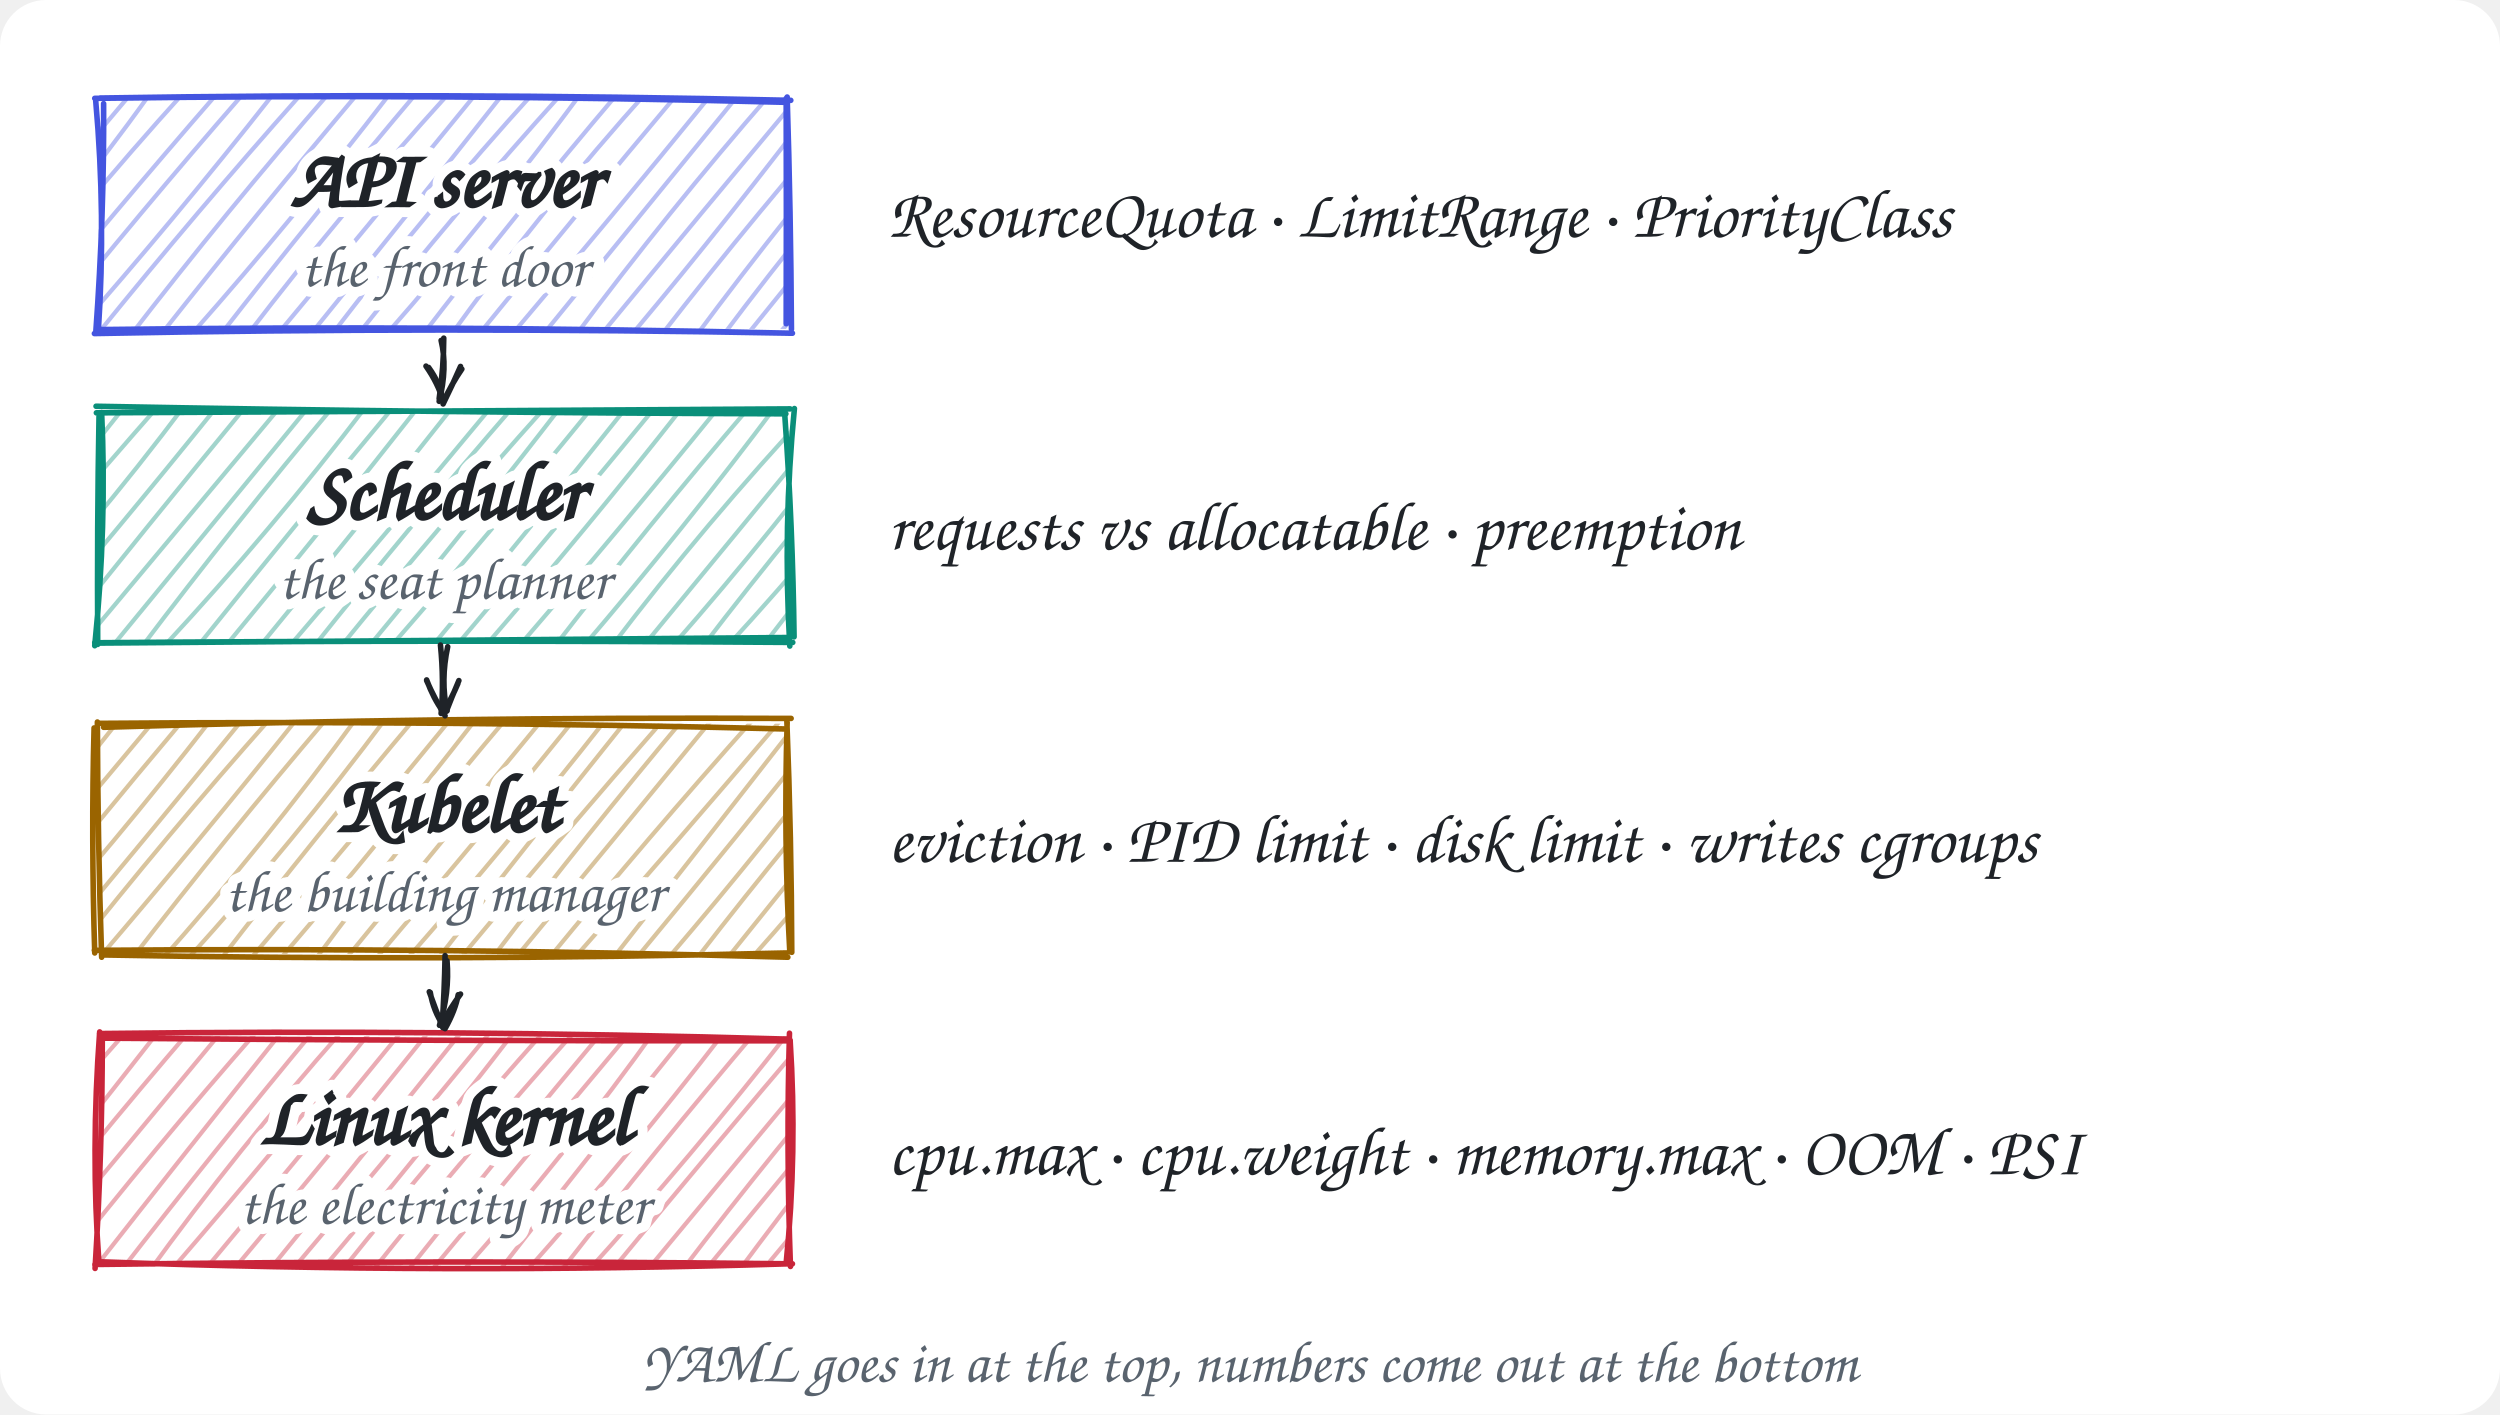
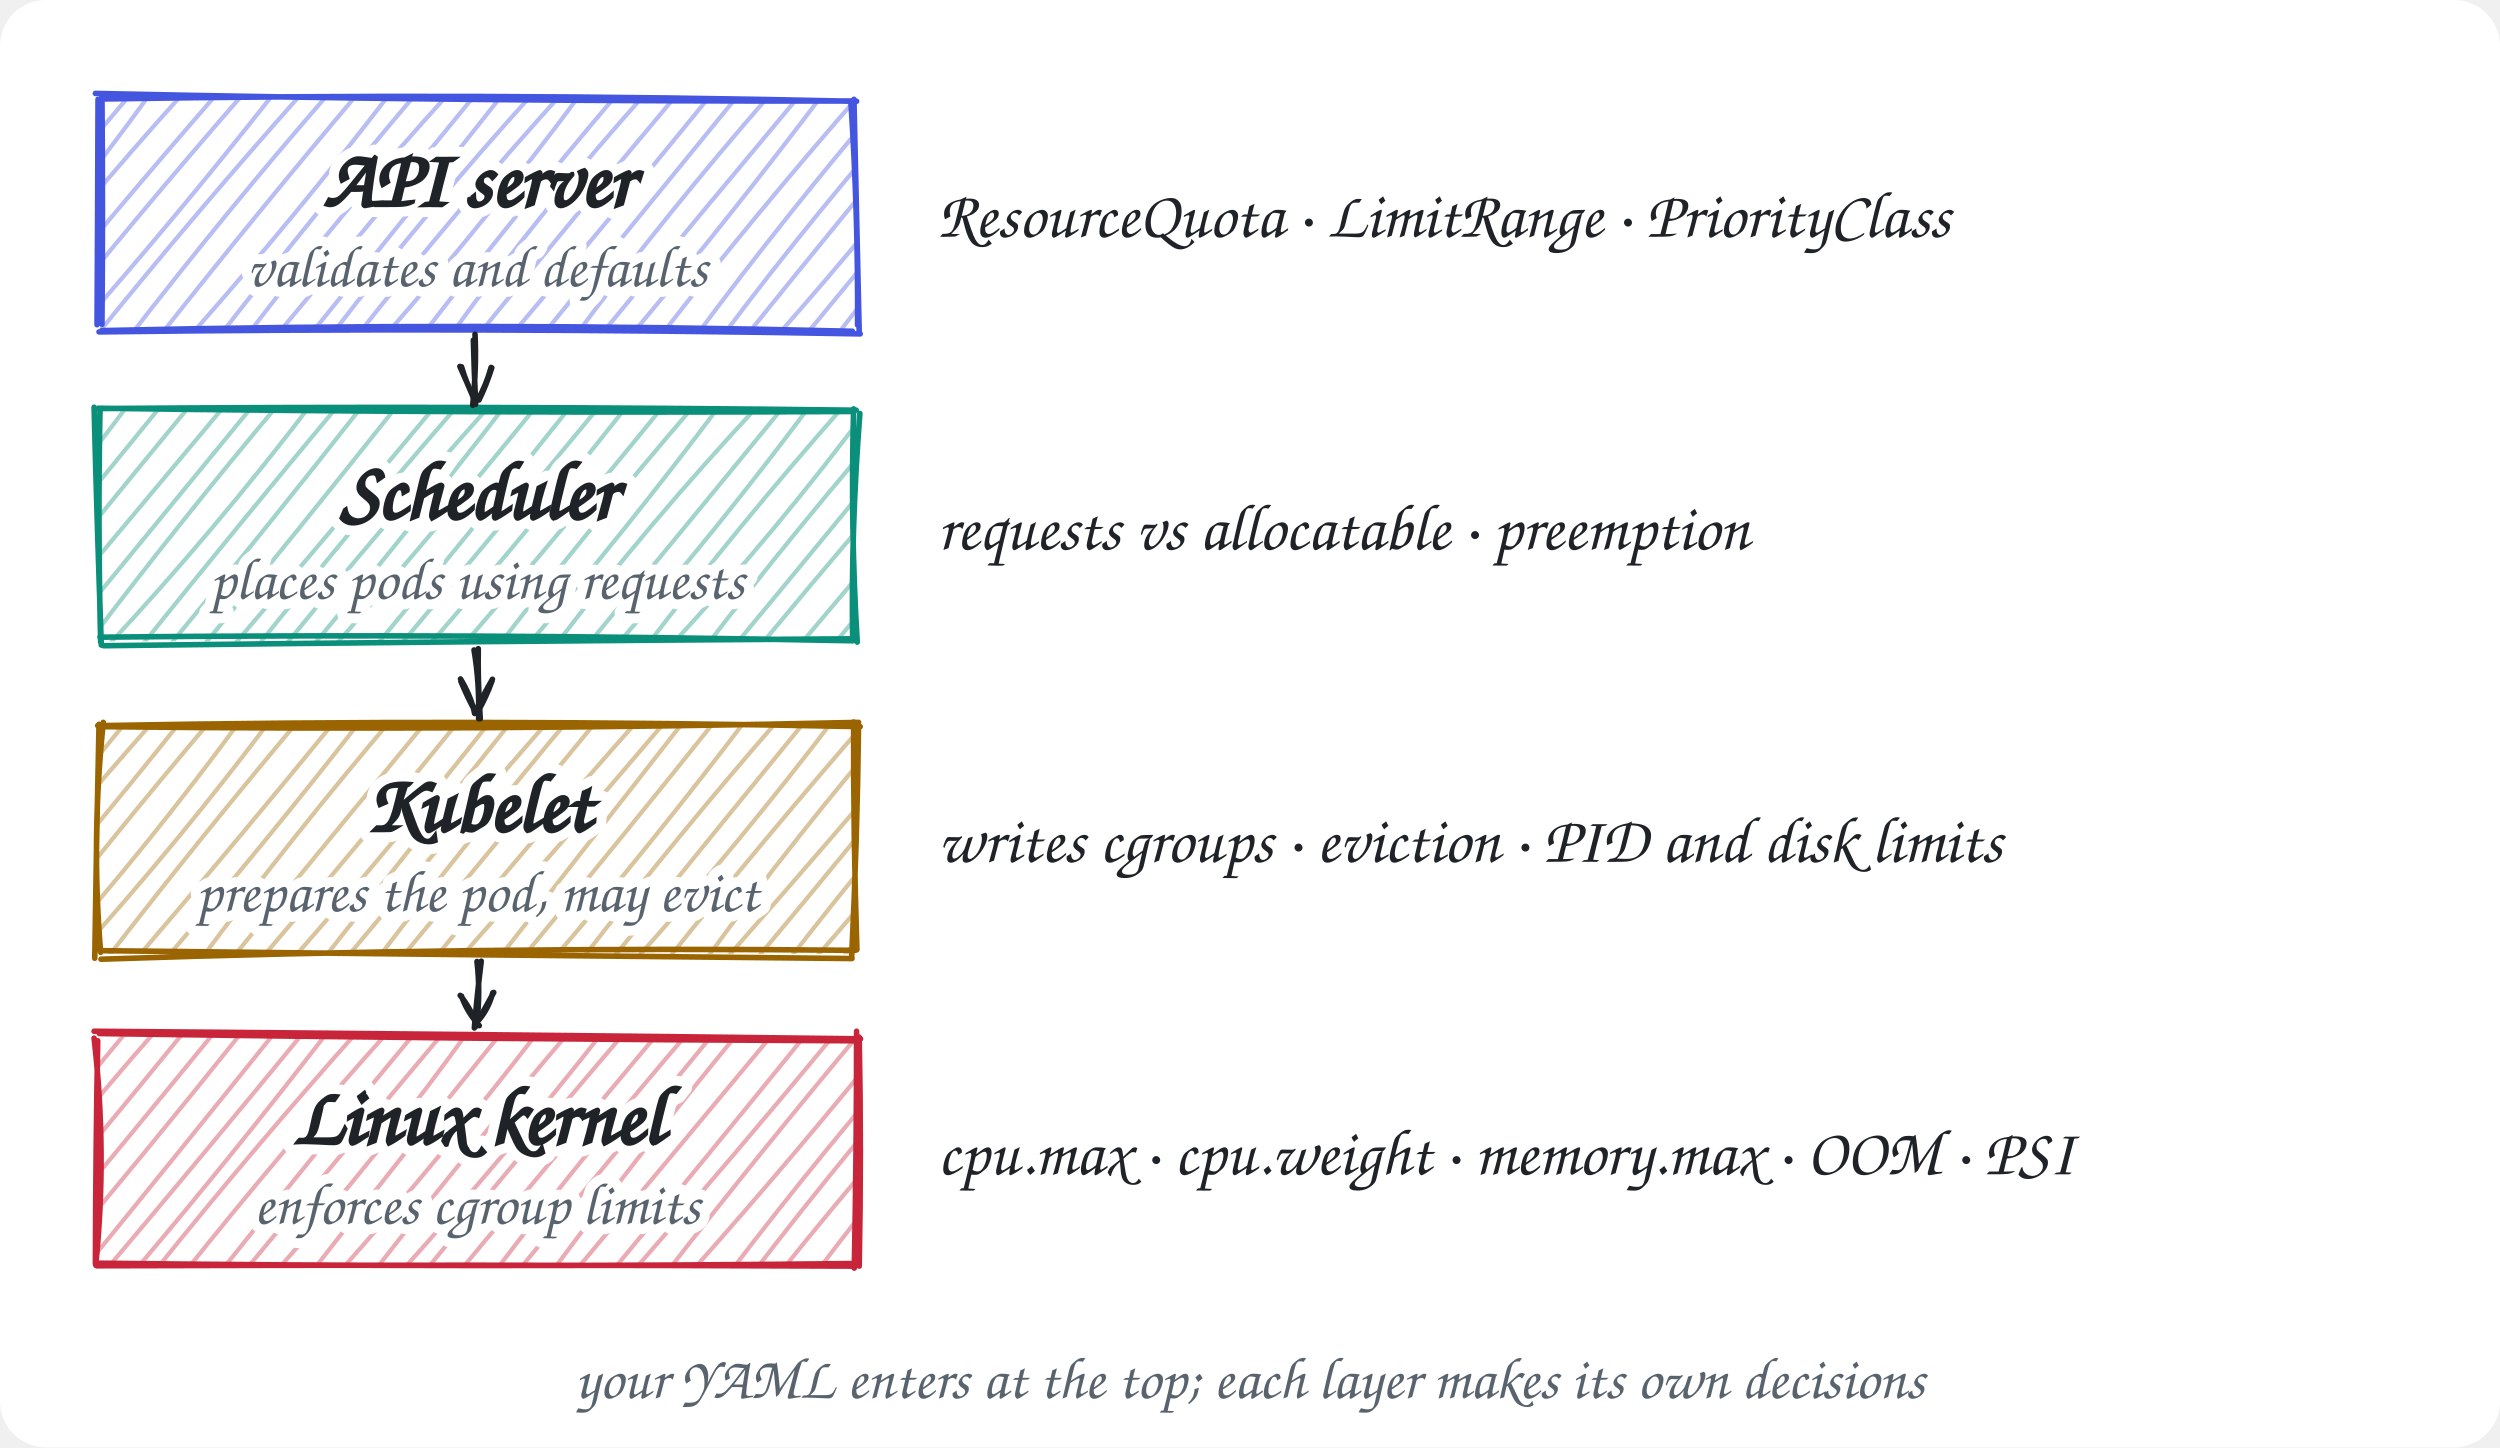
- <svg xmlns="http://www.w3.org/2000/svg" viewBox="0 0 760 430" role="img" aria-label="Four layers enforce Kubernetes resource settings">
+ <svg xmlns="http://www.w3.org/2000/svg" viewBox="0 0 760 440" role="img" aria-label="Four layers handle Kubernetes resource settings">
  <rect width="100%" height="100%" rx="14" fill="#ffffff" />
  <style>path.s{fill:none;stroke-width:1.7;stroke-linecap:round;stroke-linejoin:round}path.h{fill:none;stroke-width:1.3;stroke-linecap:round;opacity:.38}
text{font-family:'Bradley Hand','Segoe Print','Comic Sans MS',cursive;font-size:21px;paint-order:stroke fill;stroke-width:6px;stroke-linejoin:round}text.big{font-size:25px;font-weight:700}text.code{font-family:ui-monospace,SFMono-Regular,Menlo,Consolas,monospace;font-size:14px}path.s{stroke:#1f2328}text{fill:#1f2328;stroke:#ffffff}text.m{fill:#59636e}path.a{stroke:#0a8f7a}text.a{fill:#0a8f7a}.f.a{fill:#0a8f7a}path.b{stroke:#4455e0}text.b{fill:#4455e0}.f.b{fill:#4455e0}path.r{stroke:#c9253a}text.r{fill:#c9253a}.f.r{fill:#c9253a}path.y{stroke:#9a6400}text.y{fill:#9a6400}.f.y{fill:#9a6400}path.g{stroke:#17803d}text.g{fill:#17803d}.f.g{fill:#17803d}path.m,path.m2{stroke:#59636e}.f{stroke:none}</style>
  <defs>
    <clipPath id="cbp1">
-       <rect x="30" y="30" width="210" height="70" />
+       <rect x="30" y="30" width="230" height="70" />
    </clipPath>
    <clipPath id="cbp2">
-       <rect x="30" y="125" width="210" height="70" />
+       <rect x="30" y="125" width="230" height="70" />
    </clipPath>
    <clipPath id="cbp3">
-       <rect x="30" y="220" width="210" height="70" />
+       <rect x="30" y="220" width="230" height="70" />
    </clipPath>
    <clipPath id="cbp4">
-       <rect x="30" y="315" width="210" height="70" />
+       <rect x="30" y="315" width="230" height="70" />
    </clipPath>
  </defs>
-   <path class="h b" clip-path="url(#cbp1)" d="M-30.9 102.0Q-0.5 65.3 30.2 27.2M-22.3 101.0Q9.3 64.9 39.8 28.5M-13.5 101.2Q18.6 66.3 45.9 28.1M-5.7 101.9Q23.6 63.8 56.0 28.0M3.1 103.2Q34.2 65.0 65.7 28.8M12.0 102.6Q42.7 64.3 73.7 28.8M21.1 103.0Q54.0 65.6 82.6 29.2M30.1 101.0Q59.9 64.2 91.1 29.1M39.1 102.7Q69.2 63.7 100.2 28.1M49.4 101.1Q78.8 63.9 109.7 27.3M58.5 101.3Q89.7 66.0 118.2 28.9M66.3 102.7Q96.6 63.7 127.3 27.5M75.3 101.7Q104.3 63.8 135.8 29.1M83.2 103.0Q115.0 64.9 145.6 27.4M93.4 102.9Q123.9 65.3 153.5 27.8M101.1 101.4Q130.1 63.6 162.2 28.2M108.5 102.1Q138.8 63.8 170.9 28.3M117.2 101.9Q149.1 65.6 177.5 27.2M127.4 103.2Q156.7 65.0 187.7 28.5M136.6 102.5Q164.5 63.7 197.6 26.9M146.1 101.0Q175.5 64.8 205.9 28.6M155.7 101.6Q186.0 65.9 216.0 29.0M164.6 102.3Q194.9 65.1 225.0 28.2M174.6 102.5Q203.0 64.4 234.2 28.6M183.4 100.9Q213.4 64.5 243.9 28.0M192.3 101.4Q222.3 65.6 251.0 27.5M201.0 101.9Q229.9 64.7 262.4 27.6M211.0 102.9Q239.4 64.6 270.5 28.2M219.4 102.5Q247.9 64.4 280.5 27.5M226.7 102.3Q257.0 64.6 287.8 27.6M235.5 102.9Q268.4 65.8 296.4 28.5" />
-   <path class="s b" d="M28.8 29.9Q135.4 28.4 238.5 31.1M30.4 29.8Q134.5 28.1 240.4 30.5" />
-   <path class="s b" d="M239.0 29.9Q239.1 65.2 239.0 98.4M239.3 29.5Q240.4 64.6 240.6 100.1" />
-   <path class="s b" d="M240.9 101.3Q135.3 99.3 28.7 101.4M240.4 101.3Q134.5 98.8 29.6 100.2" />
-   <path class="s b" d="M29.9 100.5Q32.2 65.6 29.1 30.7M29.1 101.3Q31.7 65.3 31.5 31.5" />
-   <text x="135" y="63" text-anchor="middle" class="big">API server</text>
-   <text x="135" y="87" text-anchor="middle" class="m" style="font-size:18px">the front door</text>
-   <text x="270" y="72" text-anchor="start" style="font-size:21px">ResourceQuota · LimitRange · PriorityClass</text>
-   <path class="h a" clip-path="url(#cbp2)" d="M-29.9 197.9Q-0.0 159.9 29.6 122.0M-23.1 197.7Q8.9 160.1 37.8 123.7M-14.5 197.0Q16.6 159.3 47.8 123.8M-5.2 196.3Q27.5 161.5 56.7 122.5M5.4 196.5Q36.1 160.7 65.8 123.8M15.1 197.2Q44.9 159.7 75.1 123.1M24.1 196.8Q54.3 160.7 85.6 123.2M32.8 198.1Q63.6 160.5 94.9 122.4M42.9 196.9Q71.2 159.4 102.4 122.3M50.0 196.3Q82.5 161.3 111.4 123.4M60.4 196.1Q89.9 159.3 120.7 122.4M68.0 197.1Q98.7 160.0 128.3 122.3M77.8 197.9Q108.4 160.7 137.7 123.6M88.1 196.3Q118.6 160.8 149.2 123.9M94.4 197.8Q125.2 159.1 156.0 123.7M102.9 197.4Q133.9 159.3 165.5 124.1M112.3 196.3Q142.5 160.0 171.7 122.1M119.1 196.2Q150.5 160.2 180.1 123.8M131.0 196.9Q161.2 160.6 191.4 122.6M137.7 197.5Q169.3 160.1 200.5 122.2M147.0 197.0Q178.8 160.3 207.4 123.9M157.1 197.2Q188.7 160.6 218.2 124.2M167.6 197.8Q197.1 159.6 227.6 124.0M176.5 197.5Q208.0 160.7 236.5 122.6M186.0 196.4Q214.5 158.9 247.6 123.4M194.1 198.2Q225.3 160.4 255.5 123.5M204.4 196.4Q235.3 161.3 264.5 121.9M213.2 197.1Q241.9 159.5 273.1 124.1M220.4 197.2Q253.4 161.5 282.9 121.9M231.2 197.3Q260.6 158.9 291.0 124.1" />
-   <path class="s a" d="M29.3 125.5Q135.1 125.0 240.2 124.3M29.2 123.5Q134.7 125.5 238.9 125.8" />
-   <path class="s a" d="M238.6 126.6Q241.0 160.3 241.4 193.6M241.5 124.2Q238.0 160.0 240.1 196.4" />
-   <path class="s a" d="M241.0 195.3Q135.0 194.5 28.8 195.4M240.1 193.8Q134.6 194.7 29.8 195.5" />
-   <path class="s a" d="M29.7 195.9Q29.5 160.1 30.1 126.6M28.8 196.3Q32.5 159.7 30.9 125.4" />
-   <text x="135" y="158" text-anchor="middle" class="big">Scheduler</text>
-   <text x="135" y="182" text-anchor="middle" class="m" style="font-size:18px">the seat planner</text>
-   <text x="270" y="167" text-anchor="start" style="font-size:21px">requests vs allocatable · preemption</text>
-   <path class="h y" clip-path="url(#cbp3)" d="M-30.7 292.2Q-1.1 254.8 30.3 218.6M-21.6 290.9Q7.7 254.8 37.3 217.5M-14.6 291.0Q16.8 255.3 47.7 218.1M-4.7 292.6Q25.7 254.4 57.3 217.0M3.2 291.8Q35.3 256.0 64.2 218.7M12.7 292.6Q44.0 255.2 74.5 217.8M20.4 292.2Q50.9 253.6 82.2 218.4M30.3 291.0Q60.8 255.4 90.3 218.5M39.9 291.7Q68.8 254.3 99.3 218.5M48.3 292.7Q80.6 256.4 108.9 217.6M56.9 291.7Q89.4 255.8 117.8 217.7M66.2 292.8Q95.6 254.5 127.1 217.2M75.6 292.1Q106.9 255.5 136.6 219.1M85.6 291.0Q115.8 255.8 144.7 218.6M95.3 292.4Q124.0 253.6 154.9 217.3M103.8 293.1Q134.9 255.0 165.5 218.0M113.1 292.8Q144.6 255.9 174.5 218.8M123.2 292.1Q154.7 256.3 184.2 218.7M132.9 291.7Q161.6 255.0 191.8 217.3M140.1 291.1Q170.8 254.1 201.8 218.7M149.9 290.9Q178.0 254.0 208.9 217.2M156.7 291.2Q187.2 254.4 217.7 217.2M166.8 291.4Q196.8 254.8 228.7 219.0M174.9 290.9Q206.6 255.1 237.5 218.7M185.5 292.4Q214.9 254.9 244.6 216.8M193.5 291.2Q223.6 254.9 253.3 217.6M203.0 291.4Q233.3 256.0 262.7 217.2M212.1 291.0Q240.6 254.1 271.7 218.5M219.8 292.9Q249.9 255.4 279.9 218.7M227.7 292.1Q259.6 256.3 289.3 217.2M237.6 291.9Q267.7 254.1 299.4 217.7" />
-   <path class="s y" d="M31.5 221.1Q134.9 217.9 240.5 218.4M30.2 219.9Q135.3 219.0 238.4 221.6" />
-   <path class="s y" d="M239.3 219.6Q238.2 255.1 240.1 289.4M239.2 219.0Q240.6 255.2 240.7 289.5" />
-   <path class="s y" d="M239.5 291.0Q135.1 288.0 28.7 288.9M239.0 289.7Q135.2 292.3 31.1 290.3" />
-   <path class="s y" d="M28.8 289.7Q27.7 254.6 28.6 221.3M30.9 291.0Q29.7 255.2 29.6 219.5" />
-   <text x="135" y="253" text-anchor="middle" class="big">Kubelet</text>
-   <text x="135" y="277" text-anchor="middle" class="m" style="font-size:18px">the building manager</text>
-   <text x="270" y="262" text-anchor="start" style="font-size:21px">eviction · PID limit · disk limit · writes cgroups</text>
-   <path class="h r" clip-path="url(#cbp4)" d="M-30.4 388.2Q-1.2 349.7 30.7 313.4M-21.3 386.1Q7.2 348.7 38.9 313.0M-11.4 388.0Q19.4 350.5 48.9 312.6M-3.0 387.5Q26.5 349.6 58.6 312.3M6.2 387.2Q37.3 349.9 68.2 312.6M17.8 386.1Q46.7 349.3 78.5 313.1M27.0 387.8Q56.2 350.5 86.9 312.1M35.6 387.8Q65.6 349.2 95.6 313.1M44.7 387.4Q72.3 349.3 104.0 313.4M51.9 386.3Q83.3 350.0 113.9 312.1M61.3 387.2Q92.2 350.2 122.3 313.3M70.2 386.9Q100.5 350.9 130.6 313.3M80.5 387.8Q110.8 350.6 141.0 312.8M88.2 386.8Q119.2 350.2 150.0 312.6M96.5 387.6Q127.8 350.8 156.7 313.2M104.2 385.9Q133.7 349.1 165.8 313.1M111.9 388.0Q142.7 349.3 174.9 313.4M123.2 387.2Q153.1 349.5 184.5 312.0M131.0 386.4Q161.6 349.5 192.6 312.6M140.0 387.2Q172.3 350.9 200.1 311.9M151.3 386.9Q180.0 349.9 210.3 312.5M159.6 386.9Q191.3 351.3 220.1 313.9M170.9 385.9Q199.7 349.0 229.9 313.5M177.7 387.5Q210.6 351.2 240.5 312.9M186.0 386.2Q216.2 349.5 247.0 313.4M196.6 386.3Q226.6 350.1 256.7 314.0M206.8 386.9Q235.6 349.1 266.6 313.1M214.5 386.0Q244.3 350.0 274.1 313.6M223.2 388.2Q252.1 349.2 282.0 312.9M231.0 387.1Q262.3 349.7 293.0 312.7" />
-   <path class="s r" d="M31.1 315.6Q135.0 316.5 240.1 316.4M30.3 314.2Q135.4 312.9 239.8 315.9" />
-   <path class="s r" d="M240.0 314.1Q239.0 349.7 240.3 385.0M240.2 316.2Q242.4 350.3 239.0 383.9" />
-   <path class="s r" d="M239.8 384.2Q135.0 387.4 31.0 383.6M240.9 384.2Q135.1 383.0 28.9 384.4" />
-   <path class="s r" d="M30.1 384.2Q27.6 350.2 30.3 313.7M28.9 385.6Q31.1 349.7 31.1 315.9" />
-   <text x="135" y="348" text-anchor="middle" class="big">Linux kernel</text>
-   <text x="135" y="372" text-anchor="middle" class="m" style="font-size:18px">the electricity meter</text>
-   <text x="270" y="357" text-anchor="start" style="font-size:21px">cpu.max · cpu.weight · memory.max · OOM · PSI</text>
-   <path class="s" d="M134.1 103.5Q136.1 111.8 133.5 122.0M134.9 102.8Q134.9 111.5 133.5 121.2" />
-   <path class="s" d="M134.7 121.9Q133.2 116.6 129.5 111.3M134.6 121.6Q133.9 116.7 130.3 111.7" />
-   <path class="s" d="M134.7 122.8Q137.6 116.9 140.0 111.4M134.7 122.3Q137.3 116.7 140.4 112.2" />
-   <path class="s" d="M136.1 196.6Q133.9 206.9 135.9 216.1M133.9 196.1Q135.0 207.1 134.1 216.9" />
-   <path class="s" d="M135.3 217.6Q132.2 212.6 129.7 206.9M134.6 216.2Q131.8 212.4 129.7 206.7" />
-   <path class="s" d="M134.6 216.8Q137.4 212.1 139.2 207.8M135.7 216.2Q137.3 212.0 139.5 206.9" />
-   <path class="s" d="M135.9 292.1Q136.7 301.8 133.6 311.7M135.3 290.5Q135.1 301.6 134.4 311.8" />
-   <path class="s" d="M134.6 312.4Q132.5 307.1 130.5 301.5M134.8 311.8Q131.8 307.5 130.8 301.7" />
-   <path class="s" d="M134.3 311.2Q136.8 306.6 140.0 302.2M135.3 312.7Q138.4 307.2 139.3 302.4" />
-   <text x="380" y="420" text-anchor="middle" class="m" style="font-size:18px">YAML goes in at the top, numbers come out at the bottom</text>
+   <path class="h b" clip-path="url(#cbp1)" d="M-30.9 102.0Q-0.5 65.3 30.2 27.2M-22.3 101.0Q9.3 64.9 39.8 28.5M-13.5 101.2Q18.6 66.3 45.9 28.1M-5.7 101.9Q23.6 63.8 56.0 28.0M3.1 103.2Q34.2 65.0 65.7 28.8M12.0 102.6Q42.7 64.3 73.7 28.8M21.1 103.0Q54.0 65.6 82.6 29.2M30.1 101.0Q59.9 64.2 91.1 29.1M39.1 102.7Q69.2 63.7 100.2 28.1M49.4 101.1Q78.8 63.9 109.7 27.3M58.5 101.3Q89.7 66.0 118.2 28.9M66.3 102.7Q96.6 63.7 127.3 27.5M75.3 101.7Q104.3 63.8 135.8 29.1M83.2 103.0Q115.0 64.9 145.6 27.4M93.4 102.9Q123.9 65.3 153.5 27.8M101.1 101.4Q130.1 63.6 162.2 28.2M108.5 102.1Q138.8 63.8 170.9 28.3M117.2 101.9Q149.1 65.6 177.5 27.2M127.4 103.2Q156.7 65.0 187.7 28.5M136.6 102.5Q164.5 63.7 197.6 26.9M146.1 101.0Q175.5 64.8 205.9 28.6M155.7 101.6Q186.0 65.9 216.0 29.0M164.6 102.3Q194.9 65.1 225.0 28.2M174.6 102.5Q203.0 64.4 234.2 28.6M183.4 100.9Q213.4 64.5 243.9 28.0M192.3 101.4Q222.3 65.6 251.0 27.5M201.0 101.9Q229.9 64.7 262.4 27.6M211.0 102.9Q239.4 64.6 270.5 28.2M219.4 102.5Q247.9 64.4 280.5 27.5M226.7 102.3Q257.0 64.6 287.8 27.6M235.5 102.9Q268.4 65.8 296.4 28.5M244.9 101.9Q275.9 64.1 305.5 28.8M254.1 102.3Q283.2 64.2 315.5 28.7" />
+   <path class="s b" d="M29.0 28.4Q144.6 30.9 259.9 30.7M30.6 30.1Q144.7 28.2 260.4 30.8" />
+   <path class="s b" d="M258.7 31.4Q260.9 65.5 260.7 98.8M259.6 30.2Q260.4 65.5 261.2 100.9" />
+   <path class="s b" d="M259.1 100.7Q145.0 97.9 31.0 100.5M261.5 101.5Q144.6 99.4 30.1 100.9" />
+   <path class="s b" d="M29.5 98.7Q29.7 65.5 29.8 30.2M31.0 98.6Q31.3 64.4 31.0 29.0" />
+   <text x="145" y="63" text-anchor="middle" class="big">API server</text>
+   <text x="145" y="87" text-anchor="middle" class="m" style="font-size:18px">validates and defaults</text>
+   <text x="285" y="72" text-anchor="start" style="font-size:20px">ResourceQuota · LimitRange · PriorityClass</text>
+   <path class="h a" clip-path="url(#cbp2)" d="M-31.7 197.0Q-0.6 159.3 30.5 123.8M-22.5 196.3Q10.3 161.5 39.4 122.5M-11.9 196.5Q18.8 160.7 48.6 123.8M-2.2 197.2Q27.7 159.7 57.9 123.1M6.8 196.8Q37.1 160.7 68.4 123.2M15.6 198.1Q46.4 160.5 77.6 122.4M25.7 196.9Q54.0 159.4 85.1 122.3M32.8 196.3Q65.3 161.3 94.2 123.4M43.2 196.1Q72.7 159.3 103.5 122.4M50.8 197.1Q81.5 160.0 111.0 122.3M60.5 197.9Q91.1 160.7 120.5 123.6M70.9 196.3Q101.3 160.8 131.9 123.9M77.2 197.8Q108.0 159.1 138.8 123.7M85.7 197.4Q116.7 159.3 148.2 124.1M95.1 196.3Q125.3 160.0 154.5 122.1M101.9 196.2Q133.3 160.2 162.8 123.8M113.8 196.9Q144.0 160.6 174.2 122.6M120.5 197.5Q152.0 160.1 183.3 122.2M129.7 197.0Q161.6 160.3 190.2 123.9M139.9 197.2Q171.5 160.6 201.0 124.2M150.4 197.8Q179.8 159.6 210.4 124.0M159.3 197.5Q190.8 160.7 219.3 122.6M168.7 196.4Q197.3 158.9 230.4 123.4M176.9 198.2Q208.1 160.4 238.3 123.5M187.2 196.4Q218.0 161.3 247.3 121.9M196.0 197.1Q224.7 159.5 255.9 124.1M203.1 197.2Q236.2 161.5 265.6 121.9M214.0 197.3Q243.4 158.9 273.8 124.1M222.4 197.4Q253.5 159.9 283.9 122.5M231.2 196.2Q261.7 159.3 293.8 122.7M243.2 196.0Q272.8 161.1 303.9 122.8M252.1 197.5Q282.6 161.2 311.8 124.1" />
+   <path class="s a" d="M29.9 124.1Q144.5 125.7 258.6 125.1M29.9 124.2Q144.9 123.3 260.3 124.7" />
+   <path class="s a" d="M261.4 125.7Q258.7 160.6 259.2 193.8M259.5 124.3Q258.5 160.2 260.6 195.2" />
+   <path class="s a" d="M259.0 194.2Q145.2 194.9 31.5 196.3M259.3 194.8Q144.4 192.5 30.4 193.7" />
+   <path class="s a" d="M30.6 195.2Q29.7 159.5 30.4 124.6M30.8 196.1Q29.5 159.8 28.6 123.8" />
+   <text x="145" y="158" text-anchor="middle" class="big">Scheduler</text>
+   <text x="145" y="182" text-anchor="middle" class="m" style="font-size:18px">places pods using requests</text>
+   <text x="285" y="167" text-anchor="start" style="font-size:20px">requests vs allocatable · preemption</text>
+   <path class="h y" clip-path="url(#cbp3)" d="M-31.5 291.8Q0.6 256.0 29.4 218.7M-22.0 292.6Q9.2 255.2 39.7 217.8M-14.4 292.2Q16.2 253.6 47.4 218.4M-4.4 291.0Q26.1 255.4 55.6 218.5M5.2 291.7Q34.1 254.3 64.5 218.5M13.6 292.7Q45.8 256.4 74.1 217.6M22.2 291.7Q54.6 255.8 83.1 217.7M31.4 292.8Q60.9 254.5 92.3 217.2M40.9 292.1Q72.2 255.5 101.9 219.1M50.8 291.0Q81.1 255.8 110.0 218.6M60.5 292.4Q89.3 253.6 120.2 217.3M69.1 293.1Q100.2 255.0 130.7 218.0M78.3 292.8Q109.8 255.9 139.8 218.8M88.5 292.1Q119.9 256.3 149.5 218.7M98.2 291.7Q126.9 255.0 157.1 217.3M105.4 291.1Q136.1 254.1 167.1 218.7M115.2 290.9Q143.3 254.0 174.1 217.2M122.0 291.2Q152.5 254.4 183.0 217.2M132.1 291.4Q162.1 254.8 193.9 219.0M140.2 290.9Q171.9 255.1 202.8 218.7M150.8 292.4Q180.1 254.9 209.8 216.8M158.8 291.2Q188.9 254.9 218.6 217.6M168.3 291.4Q198.6 256.0 228.0 217.2M177.4 291.0Q205.9 254.1 236.9 218.5M185.0 292.9Q215.2 255.4 245.2 218.7M192.9 292.1Q224.9 256.3 254.6 217.2M202.8 291.9Q233.0 254.1 264.7 217.7M213.8 292.8Q241.8 254.0 273.9 216.8M221.3 290.8Q252.2 255.6 283.5 218.7M230.0 291.5Q260.4 255.2 290.3 217.7M238.8 293.1Q268.6 254.6 300.2 218.5M246.9 292.4Q278.9 255.5 309.2 217.2M256.0 291.2Q288.2 255.4 316.6 217.8" />
+   <path class="s y" d="M30.5 220.9Q144.9 222.2 261.0 219.6M29.7 220.6Q144.9 218.5 261.5 220.9" />
+   <path class="s y" d="M259.5 219.5Q259.4 254.4 260.5 288.7M261.0 220.4Q260.6 255.4 258.9 290.9" />
+   <path class="s y" d="M260.0 288.9Q145.1 287.7 30.7 291.6M259.0 291.4Q145.3 290.3 30.4 289.0" />
+   <path class="s y" d="M30.6 289.5Q27.7 255.1 31.4 219.6M28.8 291.3Q29.3 255.6 30.1 220.2" />
+   <text x="145" y="253" text-anchor="middle" class="big">Kubelet</text>
+   <text x="145" y="277" text-anchor="middle" class="m" style="font-size:18px">prepares the pod, may evict</text>
+   <text x="285" y="262" text-anchor="start" style="font-size:20px">writes cgroups · eviction · PID and disk limits</text>
+   <path class="h r" clip-path="url(#cbp4)" d="M-29.7 387.8Q-0.5 350.5 30.2 312.1M-21.0 387.8Q9.0 349.2 38.9 313.1M-12.0 387.4Q15.7 349.3 47.3 313.4M-4.7 386.3Q26.6 350.0 57.2 312.1M4.6 387.2Q35.5 350.2 65.6 313.3M13.5 386.9Q43.9 350.9 73.9 313.3M23.8 387.8Q54.1 350.6 84.4 312.8M31.6 386.8Q62.5 350.2 93.3 312.6M39.9 387.6Q71.1 350.8 100.0 313.2M47.5 385.9Q77.0 349.1 109.1 313.1M55.2 388.0Q86.0 349.3 118.2 313.4M66.6 387.2Q96.5 349.5 127.8 312.0M74.4 386.4Q104.9 349.5 135.9 312.6M83.3 387.2Q115.6 350.9 143.5 311.9M94.6 386.9Q123.3 349.9 153.6 312.5M103.0 386.9Q134.6 351.3 163.4 313.9M114.2 385.9Q143.0 349.0 173.2 313.5M121.1 387.5Q153.9 351.2 183.9 312.9M129.4 386.2Q159.5 349.5 190.3 313.4M139.9 386.3Q169.9 350.1 200.1 314.0M150.2 386.9Q178.9 349.1 209.9 313.1M157.8 386.0Q187.6 350.0 217.4 313.6M166.6 388.2Q195.4 349.2 225.3 312.9M174.3 387.1Q205.6 349.7 236.3 312.7M185.3 387.4Q215.7 350.7 245.3 314.1M192.1 386.9Q223.7 350.8 254.3 313.7M202.5 387.0Q232.0 349.1 262.1 313.2M210.9 385.8Q242.8 349.9 272.6 312.8M221.6 387.2Q250.7 349.0 281.6 313.7M228.7 387.3Q258.3 348.7 290.1 312.4M237.7 386.2Q267.8 348.7 299.6 313.8M247.2 388.1Q276.9 348.8 307.6 313.0M258.0 385.9Q288.9 351.1 317.6 313.9" />
+   <path class="s r" d="M28.6 313.5Q144.7 314.4 261.6 315.8M30.2 314.2Q144.7 315.9 259.9 316.4" />
+   <path class="s r" d="M260.4 313.5Q260.4 350.6 259.7 385.5M261.2 315.3Q261.9 350.2 261.2 384.9" />
+   <path class="s r" d="M260.9 384.1Q145.4 385.4 29.5 384.0M259.1 384.9Q144.6 384.4 29.4 384.8" />
+   <path class="s r" d="M29.1 384.6Q32.6 350.5 28.6 315.6M29.0 384.2Q29.1 349.4 29.7 316.4" />
+   <text x="145" y="348" text-anchor="middle" class="big">Linux kernel</text>
+   <text x="145" y="372" text-anchor="middle" class="m" style="font-size:18px">enforces cgroup limits</text>
+   <text x="285" y="357" text-anchor="start" style="font-size:20px">cpu.max · cpu.weight · memory.max · OOM · PSI</text>
+   <path class="s" d="M143.9 103.4Q144.1 111.8 144.6 122.9M144.4 101.6Q144.9 111.4 143.7 123.2" />
+   <path class="s" d="M144.3 121.8Q142.4 117.2 139.8 111.4M144.7 121.9Q141.9 117.1 140.3 111.5" />
+   <path class="s" d="M145.3 121.4Q147.7 117.4 149.3 111.7M145.6 121.6Q147.8 117.2 149.5 111.8" />
+   <path class="s" d="M145.4 197.2Q145.2 206.4 146.0 218.5M144.1 197.6Q145.8 207.5 145.5 218.5" />
+   <path class="s" d="M144.3 216.9Q143.2 211.7 140.0 206.4M144.6 216.5Q142.2 212.2 140.1 207.1" />
+   <path class="s" d="M144.3 216.7Q146.8 211.5 149.7 206.5M145.3 216.2Q147.7 212.2 149.6 206.9" />
+   <path class="s" d="M145.0 292.3Q146.1 301.4 144.9 311.4M146.3 292.2Q145.1 301.8 144.2 312.5" />
+   <path class="s" d="M145.7 311.8Q141.9 307.5 140.3 302.8M144.9 311.9Q143.3 306.8 139.9 302.6" />
+   <path class="s" d="M144.3 311.4Q148.2 307.7 149.8 301.8M144.5 311.6Q147.4 306.7 150.1 301.7" />
+   <text x="380" y="425" text-anchor="middle" class="m" style="font-size:18px">your YAML enters at the top; each layer makes its own decisions</text>
</svg>
